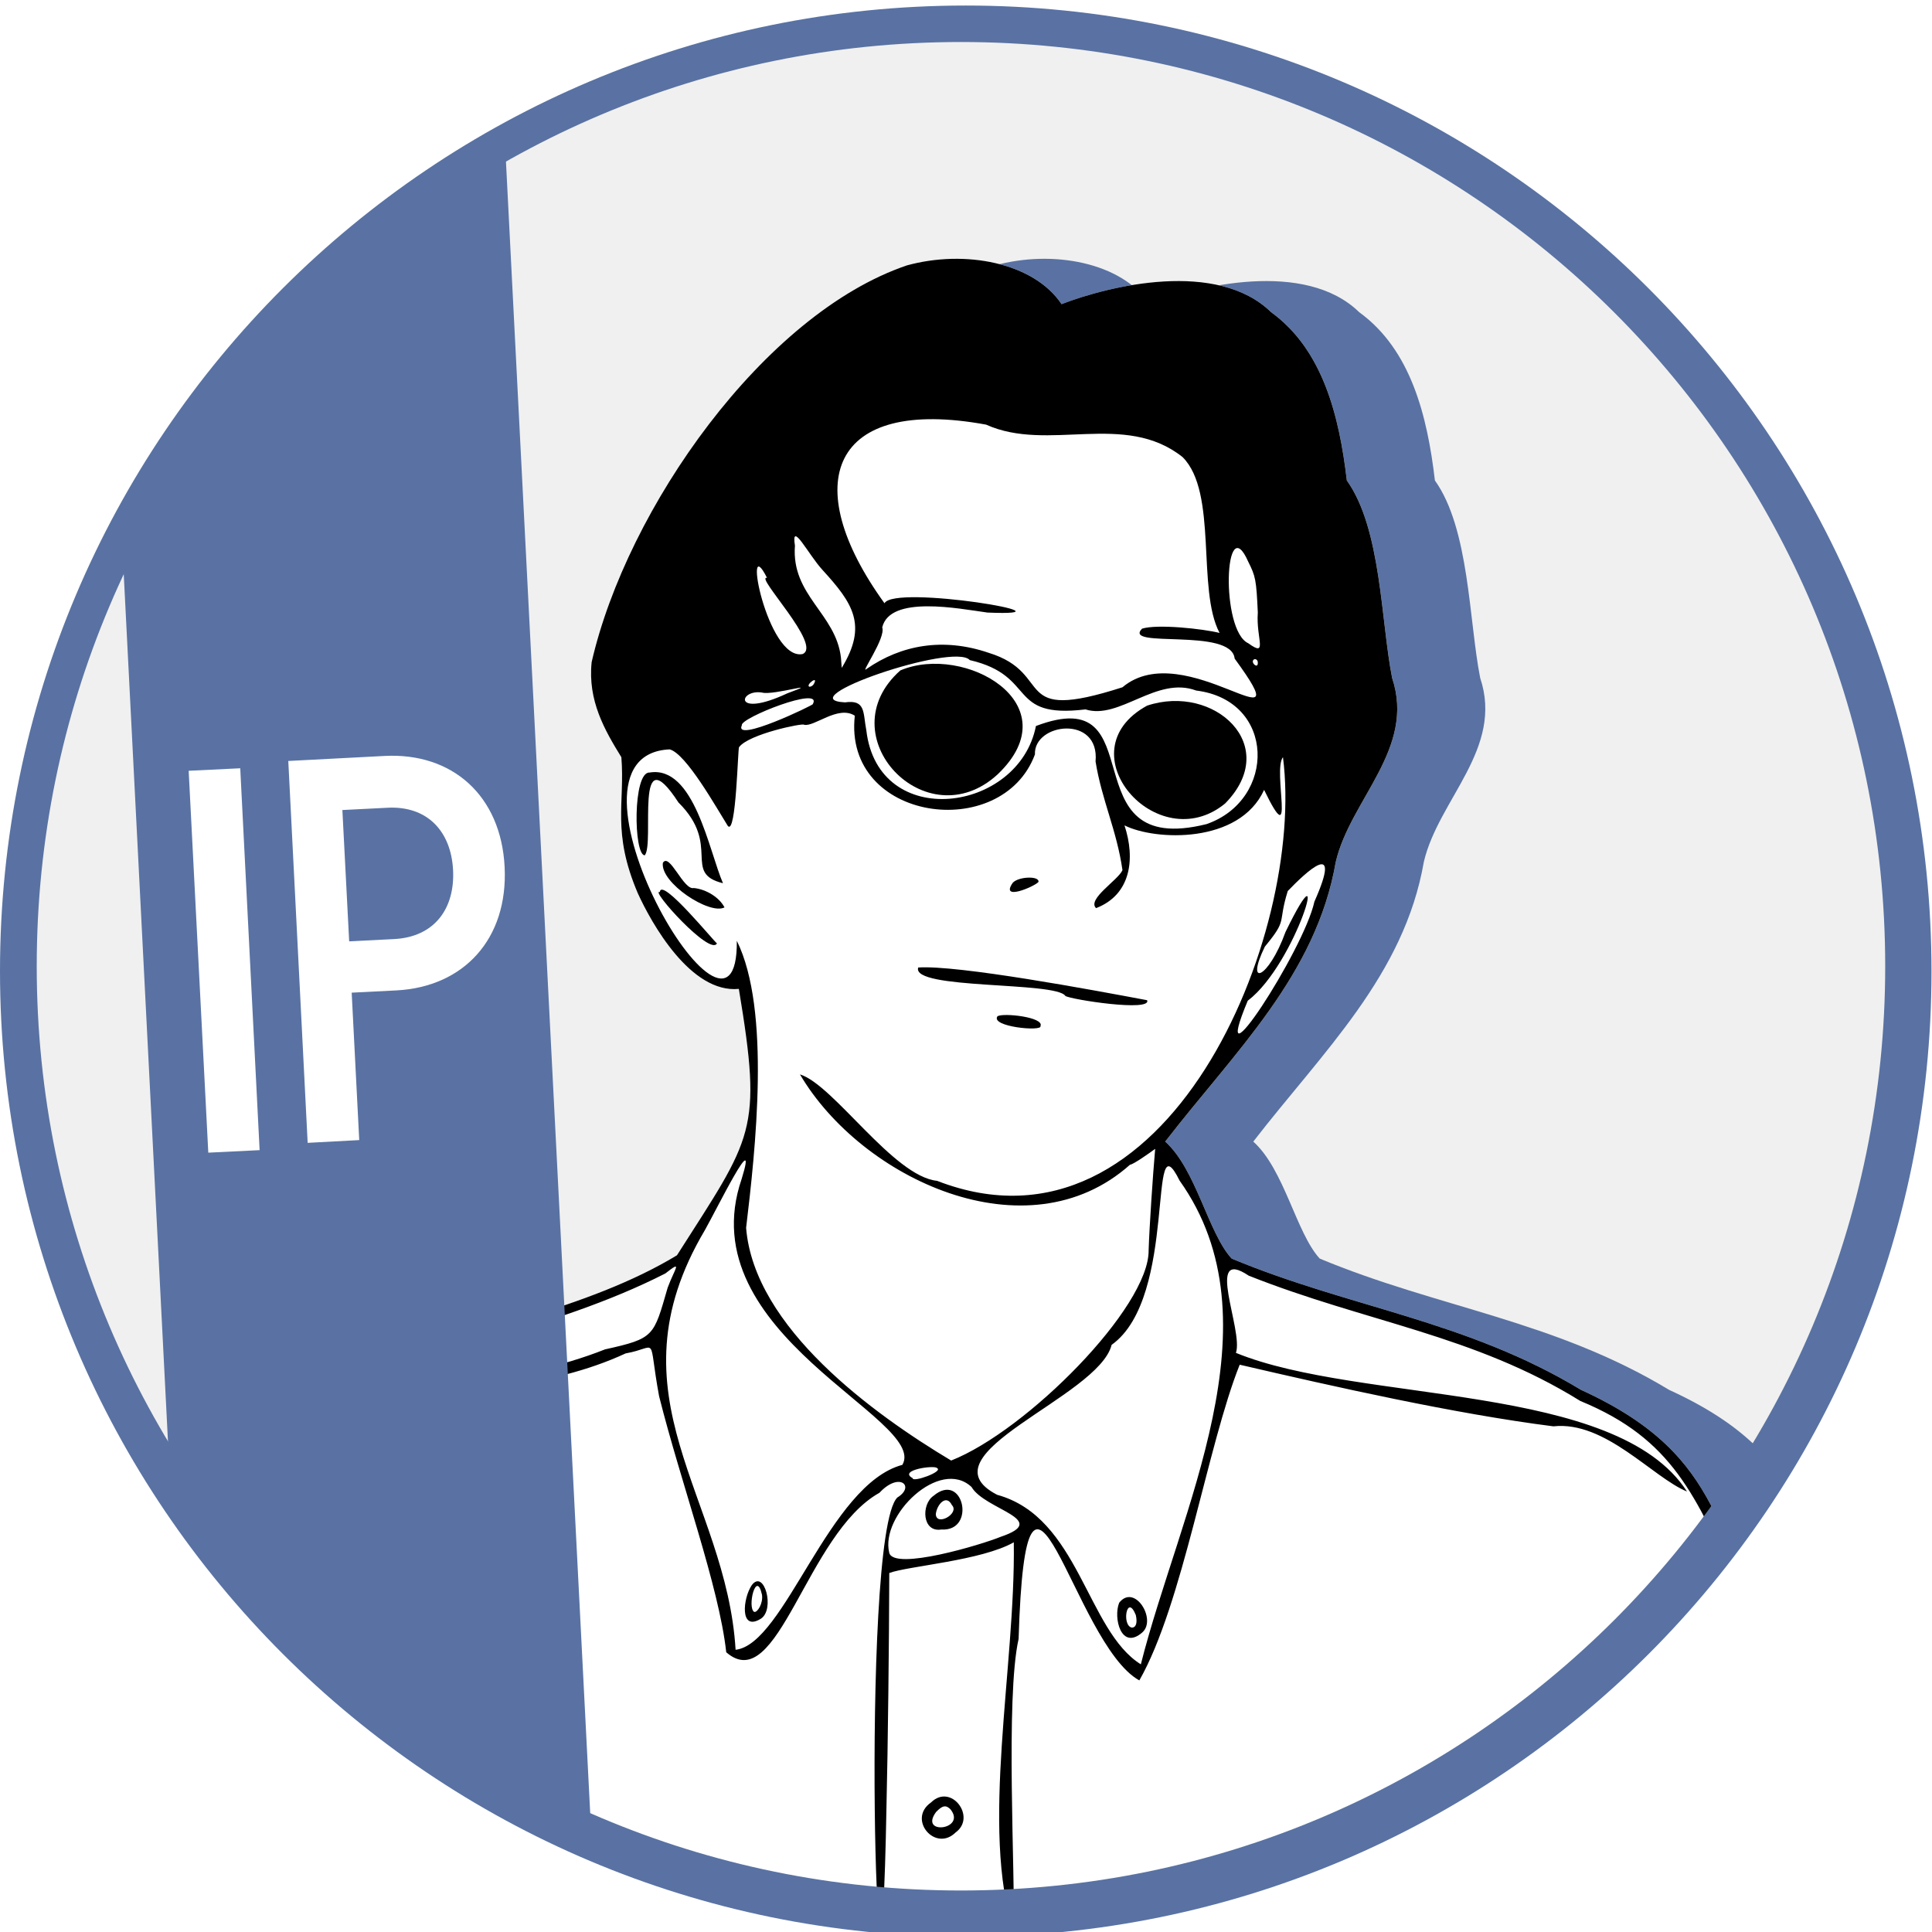
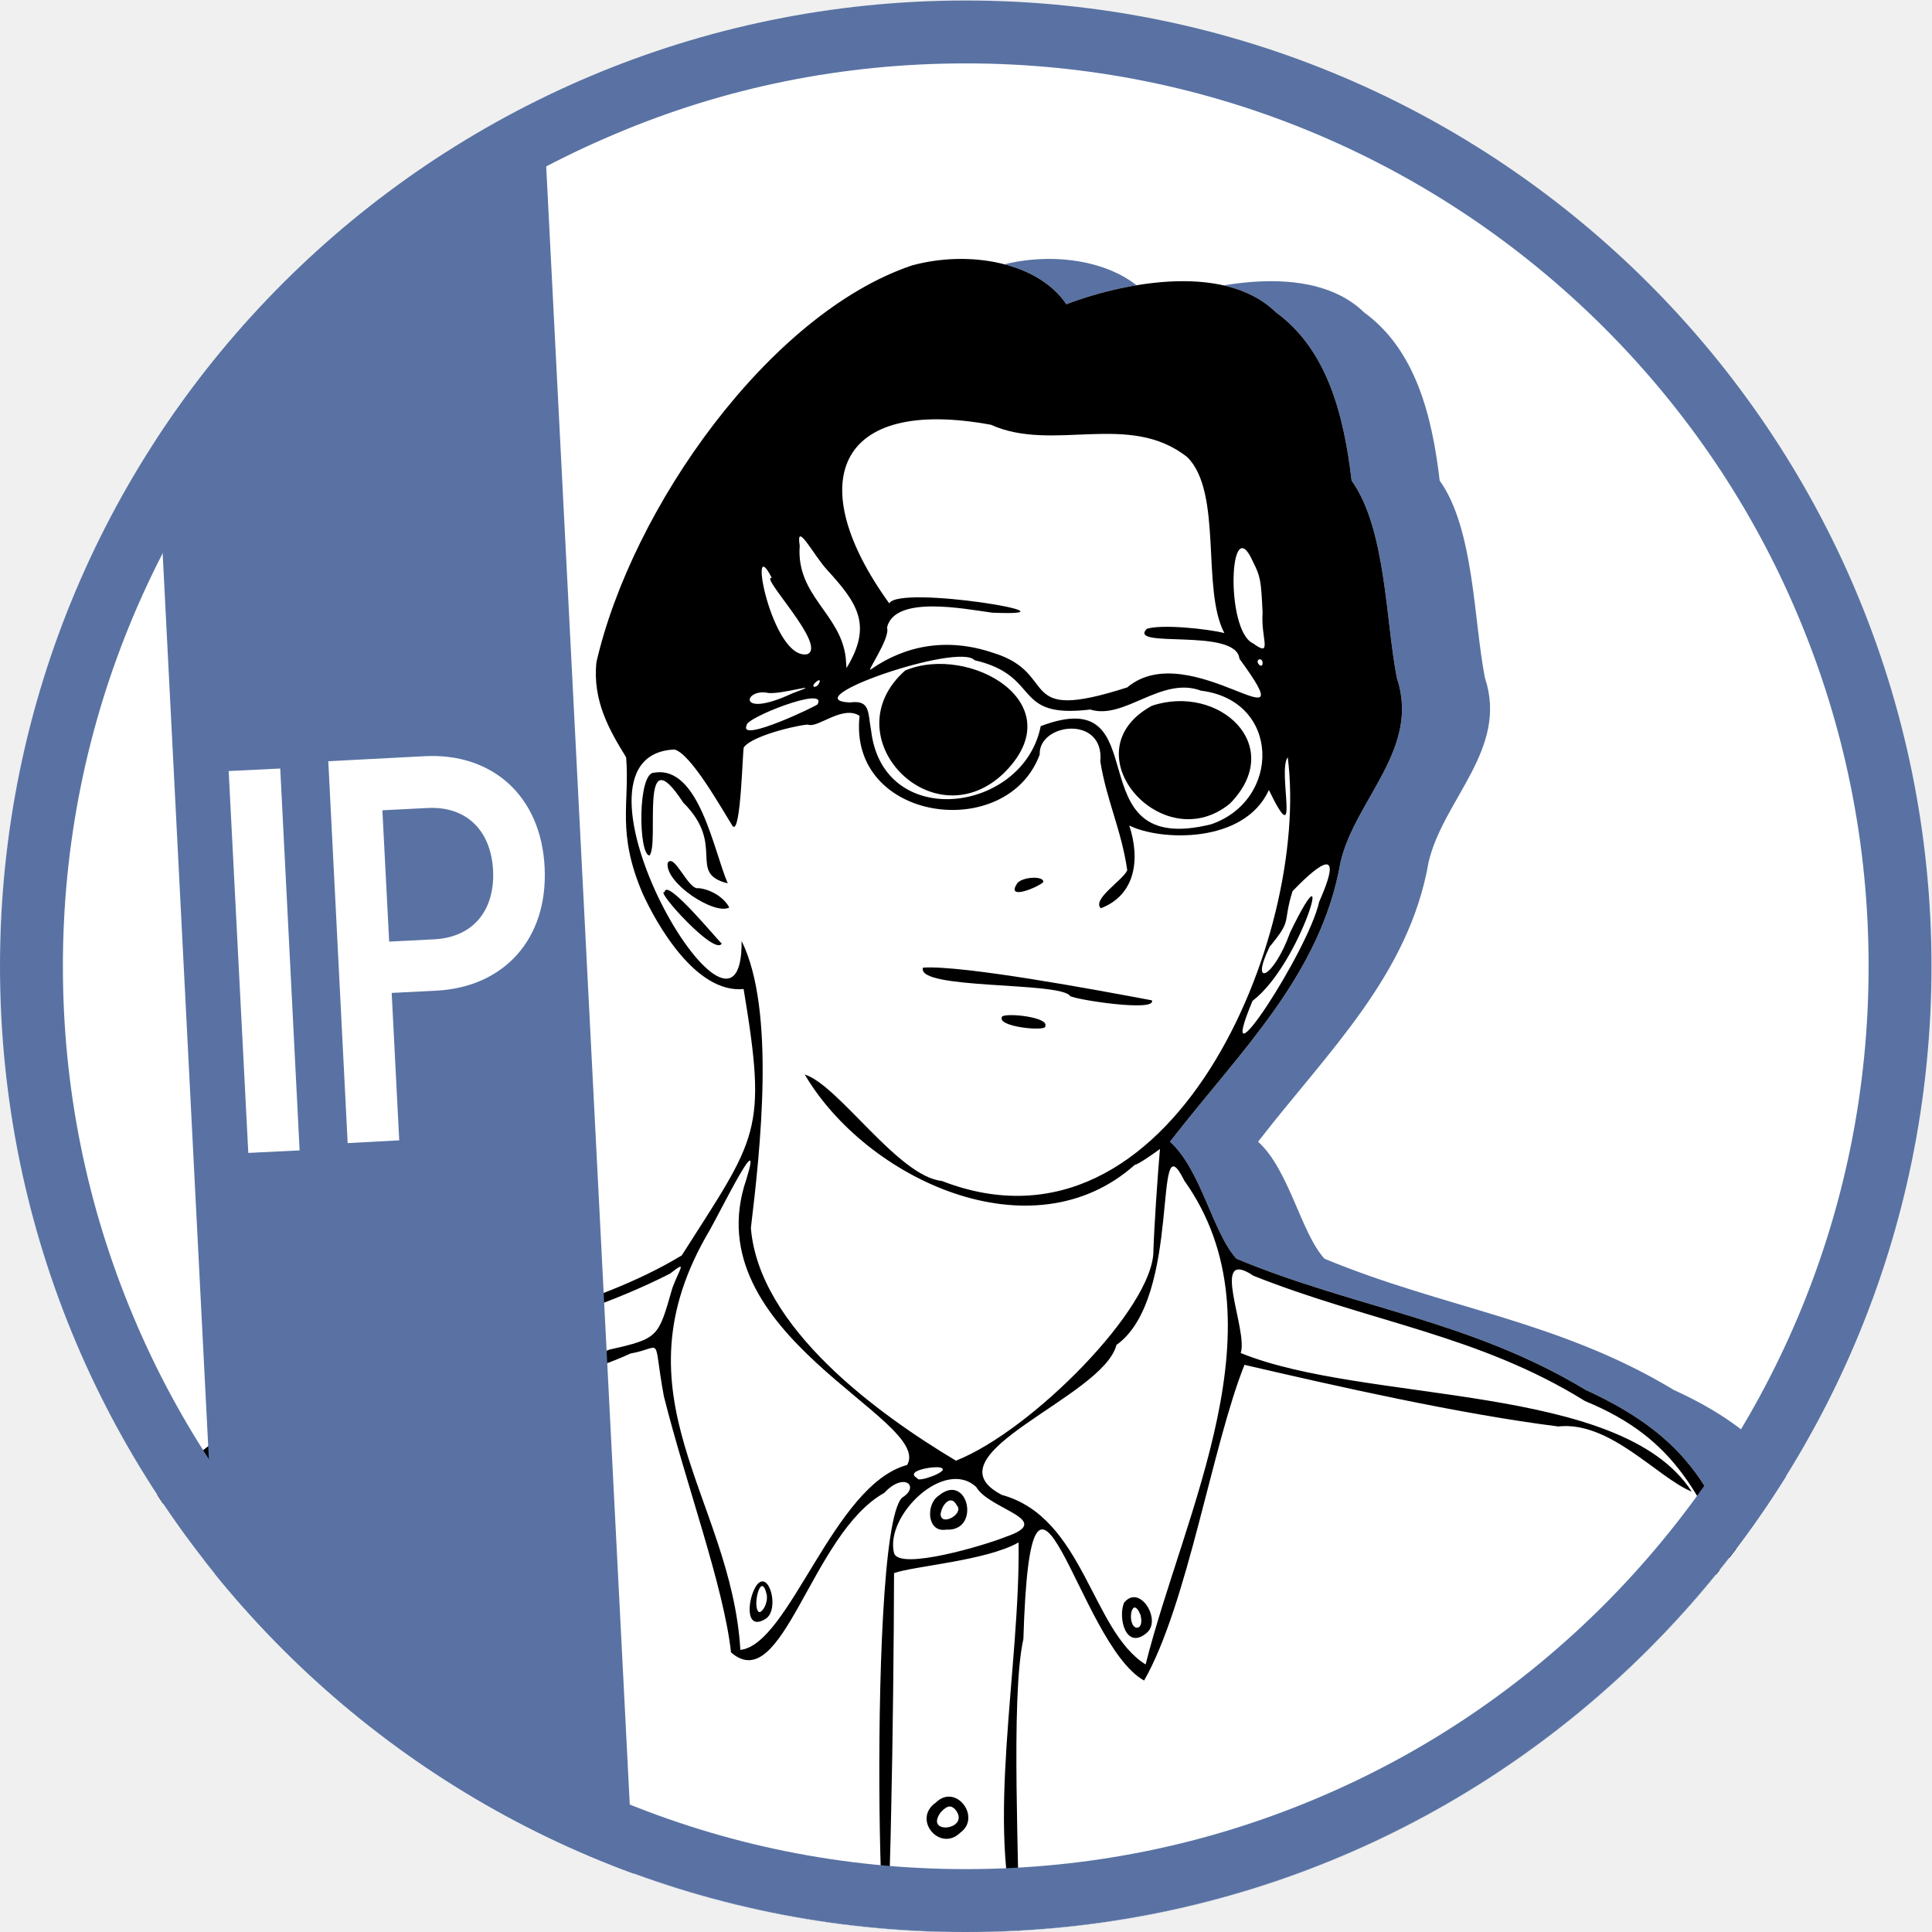
- <svg xmlns="http://www.w3.org/2000/svg" version="1.1" id="レイヤー_1" x="0px" y="0px" viewBox="0 0 768 768" style="enable-background:new 0 0 768 768;" xml:space="preserve">
+ <svg xmlns="http://www.w3.org/2000/svg" xmlns:xlink="http://www.w3.org/1999/xlink" version="1.1" id="レイヤー_1" x="0px" y="0px" viewBox="0 0 768 768" style="enable-background:new 0 0 768 768;" xml:space="preserve">
  <style type="text/css">
- 	.st0{fill:#5972A3;}
- 	.st1{fill:#FFFFFF;}
- 	.st2{font-family:'bananaslipplus-90ms-RKSJ-H';}
- 	.st3{font-size:300px;}
- 	.st4{enable-background:new    ;}
- 	.st5{fill:none;stroke:#5972A3;stroke-width:33;stroke-miterlimit:10;}
+ 	.st0{fill:#FFFFFF;}
+ 	.st1{clip-path:url(#SVGID_2_);}
+ 	.st2{fill:#5972A3;}
+ 	.st3{font-family:'bananaslipplus-90ms-RKSJ-H';}
+ 	.st4{font-size:300px;}
+ 	.st5{enable-background:new    ;}
</style>
-   <g id="レイヤー_1_1_">
-     <g id="shadow">
-       <g transform="translate(0,768) scale(0.1,-0.1)">
-         <path class="st0" d="M7873,2c37.3,65.5-61.9,281-49,411c-15.7,295.4-227.4,464.3-370,707c-316.8,436.6-220.1,761.5-819,1035     c-457.9,277-919.6,326.1-1389,522c-93.8,102.5-140.4,353.8-264,465c275.9,357,599.8,661,678,1112c58.2,248.6,318.1,449.8,224,731     c-44.9,227-42.6,592.8-180,785c-30.1,256.2-95.2,519.8-301,669c-214.6,209.3-641.7,105.8-833,32     c-111.5,166.1-385.2,217.4-615,154c-567.7-192.5-1112.6-964.9-1253.1-1576.9c-16-153,51.6-270.4,118.1-378.1     c14.8-183.6-38.6-296.2,65-540c54.3-119.7,210.5-399.7,402-381c94.9-570.3,55.8-585.2-246-1059c-708.6-429-1893-336.9-2280-1278     C690.9,955.9,459,472.2,379.1,0" />
-         <path d="M4891,1191" />
+   <g id="レイヤー_3_6_">
+     <g>
+       <circle class="st0" cx="383.9" cy="384.2" r="383.9" />
+     </g>
+   </g>
+   <g>
+     <defs>
+       <circle id="SVGID_1_" cx="383.9" cy="384.2" r="383.9" />
+     </defs>
+     <clipPath id="SVGID_2_">
+       <use xlink:href="#SVGID_1_" style="overflow:visible;" />
+     </clipPath>
+     <g id="レイヤー_1_2_" class="st1">
+       <g id="shadow_1_">
+         <g transform="translate(0,768) scale(0.1,-0.1)">
+           <path class="st2" d="M7892,1.5c37.3,65.5-61.9,281-49,411c-15.7,295.4-227.4,464.3-370,707c-316.8,436.6-220.1,761.5-819,1035      c-457.9,277-919.6,326.1-1389,522c-93.8,102.5-140.4,353.8-264,465c275.9,357,599.8,661,678,1112      c58.2,248.6,318.1,449.8,224,731c-44.9,227-42.6,592.8-180,785c-30.1,256.2-95.2,519.8-301,669c-214.6,209.3-641.7,105.8-833,32      c-111.5,166.1-385.2,217.4-615,154c-567.7-192.5-1112.6-964.9-1253.1-1576.9c-16-153,51.6-270.4,118.1-378.1      c14.8-183.6-38.6-296.2,65-540c54.3-119.7,210.5-399.7,402-381c94.9-570.3,55.8-585.2-246-1059c-708.6-429-1893-336.9-2280-1278      C709.9,955.4,478,471.7,398.1-0.5" />
+           <path d="M4910,1190.5" />
+         </g>
+       </g>
+       <g id="white_1_">
+         <g transform="translate(0,768) scale(0.1,-0.1)">
+           <path class="st0" d="M7542,1.5c37.3,65.5-61.9,281-49,411c-15.7,295.4-227.4,464.3-370,707c-316.8,436.6-220.1,761.5-819,1035      c-457.9,277-919.6,326.1-1389,522c-93.8,102.5-140.4,353.8-264,465c275.9,357,599.8,661,678,1112      c58.2,248.6,318.1,449.8,224,731c-44.9,227-42.6,592.8-180,785c-30.1,256.2-95.2,519.8-301,669c-214.6,209.3-641.7,105.8-833,32      c-111.5,166.1-385.2,217.4-615,154c-567.7-192.5-1112.6-964.9-1253.1-1576.9c-16-153,51.6-270.4,118.1-378.1      c14.8-183.6-38.6-296.2,65-540c54.3-119.7,210.5-399.7,402-381c94.9-570.3,55.8-585.2-246-1059c-708.6-429-1893-336.9-2280-1278      C359.9,955.4,128,471.7,48.1-0.5" />
+           <path d="M4560,1190.5" />
+         </g>
+       </g>
+       <g id="outline_1_">
+         <g transform="translate(0,768) scale(0.1,-0.1)">
+           <path d="M3624,6624.5c-567.7-192.5-1112.6-964.9-1253.1-1576.9c-16-153,51.6-270.4,118.1-378.1c14.8-183.6-38.6-296.2,65-540      c54.3-119.7,210.5-399.7,402-381c94.9-570.3,55.8-585.2-246-1059c-708.6-429-1893-336.9-2280-1278      C359.9,955.4,132,494.7,52.1,22.5c51.3-87.6,96.3,257.7,117.9,314c47.9,139.4,73,349.8,132,463.1      C607,314.9,776.3,492.2,970,69.5c177.6-311.8-276.4,1076.4-282,1138c-60.9,235.4-136.5,152.3-84,22c32.7,28.6,15.5,25.2,59-70      c30.8-135.9,173.5-614.2,240-806c22.6-120.6,20.6-85-74-13c-187,110.6-331.4,267.8-503,490c-5,4,7,49,27,101      c125.9,263.4,45.5,573.3,287,761c465.8,574,1262.7,327.1,1866,607c134.2,23.5,86.6,81.6,133-170      c87.2-347.5,238.1-755.5,266.9-1018c206.1-179.4,317.7,471.5,609.1,634c79.5,85.4,143.4,25.3,71-18.9      c-154.5-152-70.4-2742.6-43-1222c5.4,221,10.5,661.1,11,922c75.5,27.9,366.3,48.9,495,122c7.2-498.9-134.5-1136,0-1549      c5.9,225.4-33.6,931.1,19.1,1165c30.7,1002.2,214.7-18,479.9-165c172.9,302.8,270.7,934,399,1255      c373.6-86.8,853.5-195.1,1247-245c206.3,22.6,394.2-203,531-259.1c-281.2,436-1296.6,348.2-1793,551.1      c30.8,89.1-126.8,426.2,50.9,306.9c468-185.7,894.9-235.2,1318-498c369.6-152.1,456.8-376.9,627-741      c48.3-129.3,359.9-498,314.1-550c-278.7-261.5-521,1266-397.1,431c407.7-838.3,151.6-352.6-303-936      c-114.6,34.8,116.3,632.4,177,807c-119,132.6-366.9-1325-235-1082c188.6,214.9,586.8,541.1,885,630      c69.6-117.4,121.3-664.4,173-668c37.3,65.5-61.9,281-49,411c-15.7,295.4-227.4,464.3-370,707c-316.8,436.6-220.1,761.5-819,1035      c-457.9,277-919.6,326.1-1389,522c-93.8,102.5-140.4,353.8-264,465c275.9,357,599.8,661,678,1112      c58.2,248.6,318.1,449.8,224,731c-44.9,227-42.6,592.8-180,785c-30.1,256.2-95.2,519.8-301,669c-214.6,209.3-641.7,105.8-833,32      C4127.4,6636.6,3853.8,6687.8,3624,6624.5z M3939,5991.5c247.5-111.5,549.9,54.7,781-129c141.1-141.1,55.1-525.4,147-699      c-67.4,16.8-247.1,35.9-308.1,17c-80.1-81.1,355.5,6.5,368-119c280.3-383.8-198.1,95-445.9-114c-451.5-145.1-264.2,54.9-532,137      c-180.3,61.5-346.9,31.7-485-64c-29.9-25.8,77.5,123.1,62,165c30.9,129.5,305.9,74.3,418,59c393.5-16.7-370.6,112.9-409,36.9      C3189.7,5758.9,3321.3,6105,3939,5991.5z M3288,5414.5c121.2-132.6,181-219.8,77-390l-3,40c-19.8,176.4-198.1,247.2-183,446      C3162.5,5614.1,3232.7,5474.8,3288,5414.5z M4981,5446.5c29-58,32-71,38-202c-7.6-103.8,42-179.9-38-122      C4869.4,5173.5,4886.5,5661.5,4981,5446.5z M3068,5382.5c-51.4,10.4,222.8-270.3,141.1-303      C3069.1,5052.3,2967.9,5581.8,3068,5382.5z M3874,5055.5c270-62.5,145.3-233.8,460-196c135-42.8,282.5,134,440,75      c317.3-39.2,319.5-434.7,41-531c-555-138.4-196.9,572.2-678,390c-68-345.3-626.5-420-674.1-18c-13.8,71-1.5,123.8-84.9,112      C3149,4898.9,3811.6,5127.2,3874,5055.5z M5019,5043.5c-0.5-20.5-20.7-4.3-20,7C5001.8,5065.5,5020.7,5060.2,5019,5043.5z       M3254,4960.5c-3-6-11-11-17-11C3218,4955.1,3275.5,4998.5,3254,4960.5z M3149,4923.5c-218.6-102-193.3,17.7-101,3      C3093.7,4913.8,3297.3,4977.9,3149,4923.5z M3250,4880.5c6.4-1.9-316.1-157.1-282-84C2959.4,4824.8,3292.6,4956.4,3250,4880.5z       M3417,4834.5c-47-421.7,585.3-506.6,716-154c-5.4,125.8,258.4,158.4,241-28c24.9-154.3,84.2-272.7,107-432      c-16.7-39.2-141.8-115.3-105-151c137.9,53,157.3,194.8,113,329c122-61.3,457-74.6,555,141.1c128.6-265.7,32.9,77.7,75,129.9      c90.5-706.6-459.1-2039.7-1375-1684c-174.2,18-411.3,382.1-545,423.1c243.5-414.3,901.9-724.5,1312-359c12.7,0.5,79.7,48,100,63      c-9.1-102.5-23-309.2-26-403c2.9-226.7-484.8-717.6-785-836c-308.1,184.2-782.9,528-815.1,924.9      c36.8,307.4,99.3,866.3-36.9,1141.1c6.1-587-771.7,738.2-267,761c65.3-16.5,186.2-232.6,231-304c33.7-42.6,39.9,315.2,45,312.9      c38.3,52.1,254.4,96.5,258,89.1C3255.1,4788.1,3350,4877.5,3417,4834.5z M5244,4095.5c-42.9-196.7-427.3-782.4-265-394      c194.4,147.2,339.1,662.7,150,273c-68.4-188.7-161.8-221.5-82-58c92.7,112.4,49.5,87,91,221      C5209.1,4211.3,5359.1,4354.2,5244,4095.5z M2967,2992.5c-211.9-618.6,744.7-953.3,639.1-1136      c-292.9-78.1-467.3-713.7-663-735.1c-36.5,608-515.1,1005.8-122.1,1668.1C2867.8,2872.1,3036.1,3215.4,2967,2992.5z       M4708,2986.5c400.9-562.9-0.5-1313.8-154-1923c-215.8,134.7-245.2,584.3-571.1,673.9c-310,159.8,403,387.4,455,596.1      C4704.4,2523.4,4577.8,3250,4708,2986.5z M2673,2560.5c-56.1-193.8-52.1-201.3-249-245c-352.5-140.2-818.7-165.2-1210-212      c468.2,206.3,1000.1,284.2,1450,513.9C2735.3,2673.7,2700.9,2636.6,2673,2560.5z M3744,1843.5c26.8-13.7-98.1-58.3-97-40      C3587.2,1836,3735.4,1856.6,3744,1843.5z M3881,1768.5c52.7-90.7,317.7-129.8,116-198c-75.7-31.2-423.4-135.6-443-64.1      C3516.5,1655.1,3755,1886.5,3881,1768.5z M7328,755.5c71.8-80.6-59.5-54.5-134-114c-196-78.8-441.1-291.6-594-429      c-144.8-183.6-116.2,1.6-34,69C6688.2,430.6,7136.6,833.6,7328,755.5z" />
+           <path d="M3598,5014.5c-291.7-258.9,102.5-675.1,387-413C4277.7,4881.4,3853,5122.6,3598,5014.5z" />
+           <path d="M4579,4874.5c-333.3-181.6,40.4-610.2,310-389C5115.4,4715.4,4845.8,4963.3,4579,4874.5z" />
+           <path d="M2601,4608.5c-67.3,3.5-63.3-329.1-19-329c40.6,46.8-44.2,483.7,134,210c172.1-170.8,13.7-280.6,177-321      C2836.8,4297.5,2778.7,4638.2,2601,4608.5z" />
+           <path d="M2654,4249.5c-11.1-79.1,185.9-208.4,245-177c-20.4,39.3-71.7,71.8-122,77C2736.3,4139.2,2680.1,4292.7,2654,4249.5z" />
+           <path d="M4045,4170.5c-52.2-74.6,86.1-15.3,102,3C4152,4198.5,4068,4195.5,4045,4170.5z" />
+           <path d="M2642,4133.5c-42.4,13.7,201.1-257.1,227-204C2862.4,3930.6,2647,4195.8,2642,4133.5z" />
+           <path d="M3669,3833.5c-28.8-88.7,547.8-54.7,585-113c22.2-14.5,344.5-64.3,325-17C4362.4,3744.3,3826.3,3844.2,3669,3833.5z" />
+           <path d="M3984,3639.5c-28.8-41.7,178.7-61.3,171-39C4171.6,3636.4,4005.4,3654.3,3984,3639.5z" />
+           <path d="M4468,1308.5c-24.5-59.9,7.8-191.6,92-118C4617.9,1242,4529.4,1385.9,4468,1308.5z M4534,1259.5c7-31,1-50-16-50      C4476.7,1218.3,4498.8,1347.1,4534,1259.5z" />
+           <path d="M3730,1733.5c-49.7-33.8-45.7-146.8,31-134C3901.5,1590.8,3848,1832.8,3730,1733.5z M3803,1696.5      c32.1-33-62.1-86.3-64-36C3743.2,1699.1,3780.7,1741.3,3803,1696.5z" />
+           <path d="M293,636.5C430.9,383.4,748.4,186.2,954.9-0.6c41.8,56.4-276.5,265-320.9,330.1C567.8,358.8,292.9,676,293,636.5z" />
+           <path d="M3720,514.5c-95.7-66.9,17.2-199.5,98-119C3901.8,456.3,3799.7,592.8,3720,514.5z M3797,487.5      c66.2-81.5-126.4-105.1-57-11C3765,502.5,3779,505.5,3797,487.5z" />
+           <path d="M3007.4,1378.2c-35.5-51.9-48.7-185.4,35.6-133.7C3101.4,1280.8,3056.6,1444,3007.4,1378.2z M3048,1340.2      c5.2-34.4-18.3-72-31.1-68.2C2988.3,1289.8,3025.3,1442.3,3048,1340.2z" />
+         </g>
      </g>
    </g>
-     <g id="white">
-       <g transform="translate(0,768) scale(0.1,-0.1)">
-         <path class="st1" d="M7523,2c37.3,65.5-61.9,281-49,411c-15.7,295.4-227.4,464.3-370,707c-316.8,436.6-220.1,761.5-819,1035     c-457.9,277-919.6,326.1-1389,522c-93.8,102.5-140.4,353.8-264,465c275.9,357,599.8,661,678,1112c58.2,248.6,318.1,449.8,224,731     c-44.9,227-42.6,592.8-180,785c-30.1,256.2-95.2,519.8-301,669c-214.6,209.3-641.7,105.8-833,32     c-111.5,166.1-385.2,217.4-615,154c-567.7-192.5-1112.6-964.9-1253.1-1576.9c-16-153,51.6-270.4,118.1-378.1     c14.8-183.6-38.6-296.2,65-540c54.3-119.7,210.5-399.7,402-381c94.9-570.3,55.8-585.2-246-1059c-708.6-429-1893-336.9-2280-1278     C340.9,955.9,109,472.2,29.1,0" />
-         <path d="M4541,1191" />
+     <g id="レイヤー_3_5_" class="st1">
+       <text transform="matrix(0.9962 -8.715574e-02 8.715574e-02 0.9962 112.2631 529.7363)" class="st0 st3 st4">I</text>
+       <g id="レイヤー_4のコピー_1_">
+         <g>
+           <rect x="74.4" y="62" transform="matrix(0.9987 -5.094416e-02 5.094416e-02 0.9987 -20.6279 8.3992)" class="st2" width="160.1" height="693.6" />
+         </g>
      </g>
-     </g>
-     <g id="outline">
-       <g transform="translate(0,768) scale(0.1,-0.1)">
-         <path d="M3605,6625c-567.7-192.5-1112.6-964.9-1253.1-1576.9c-16-153,51.6-270.4,118.1-378.1c14.8-183.6-38.6-296.2,65-540     c54.3-119.7,210.5-399.7,402-381c94.9-570.3,55.8-585.2-246-1059c-708.6-429-1893-336.9-2280-1278C340.9,955.9,113,495.2,33.1,23     C84.4-64.6,129.4,280.7,151,337c47.9,139.4,73,349.8,132,463.1C588,315.4,757.3,492.7,951,70c177.6-311.8-276.4,1076.4-282,1138     c-60.9,235.4-136.5,152.3-84,22c32.7,28.6,15.5,25.2,59-70c30.8-135.9,173.5-614.2,240-806c22.6-120.6,20.6-85-74-13     C623,451.6,478.6,608.8,307,831c-5,4,7,49,27,101c125.9,263.4,45.5,573.3,287,761c465.8,574,1262.7,327.1,1866,607     c134.2,23.5,86.6,81.6,133-170c87.2-347.5,238.1-755.5,266.9-1018c206.1-179.4,317.7,471.5,609.1,634     c79.5,85.4,143.4,25.3,71-18.9c-154.5-152-70.4-2742.6-43-1222c5.4,221,10.5,661.1,11,922c75.5,27.9,366.3,48.9,495,122     c7.2-498.9-134.5-1136,0-1549c5.9,225.4-33.6,931.1,19.1,1165c30.7,1002.2,214.7-18,479.9-165c172.9,302.8,270.7,934,399,1255     c373.6-86.8,853.5-195.1,1247-245c206.3,22.6,394.2-203,531-259.1c-281.2,436-1296.6,348.2-1793,551.1     c30.8,89.1-126.8,426.2,50.9,306.9c468-185.7,894.9-235.2,1318-498c369.6-152.1,456.8-376.9,627-741     c48.3-129.3,359.9-498,314.1-550c-278.7-261.5-521,1266-397.1,431c407.7-838.3,151.6-352.6-303-936     c-114.6,34.8,116.3,632.4,177,807c-119,132.6-366.9-1325-235-1082c188.6,214.9,586.8,541.1,885,630     c69.6-117.4,121.3-664.4,173-668c37.3,65.5-61.9,281-49,411c-15.7,295.4-227.4,464.3-370,707c-316.8,436.6-220.1,761.5-819,1035     c-457.9,277-919.6,326.1-1389,522c-93.8,102.5-140.4,353.8-264,465c275.9,357,599.8,661,678,1112c58.2,248.6,318.1,449.8,224,731     c-44.9,227-42.6,592.8-180,785c-30.1,256.2-95.2,519.8-301,669c-214.6,209.3-641.7,105.8-833,32     C4108.4,6637.1,3834.8,6688.3,3605,6625z M3920,5992c247.5-111.5,549.9,54.7,781-129c141.1-141.1,55.1-525.4,147-699     c-67.4,16.8-247.1,35.9-308.1,17c-80.1-81.1,355.5,6.5,368-119c280.3-383.8-198.1,95-445.9-114c-451.5-145.1-264.2,54.9-532,137     c-180.3,61.5-346.9,31.7-485-64c-29.9-25.8,77.5,123.1,62,165c30.9,129.5,305.9,74.3,418,59c393.5-16.7-370.6,112.9-409,36.9     C3170.7,5759.4,3302.3,6105.5,3920,5992z M3269,5415c121.2-132.6,181-219.8,77-390l-3,40c-19.8,176.4-198.1,247.2-183,446     C3143.5,5614.6,3213.7,5475.3,3269,5415z M4962,5447c29-58,32-71,38-202c-7.6-103.8,42-179.9-38-122     C4850.4,5174,4867.5,5662,4962,5447z M3049,5383c-51.4,10.4,222.8-270.3,141.1-303C3050.1,5052.8,2948.9,5582.3,3049,5383z      M3855,5056c270-62.5,145.3-233.8,460-196c135-42.8,282.5,134,440,75c317.3-39.2,319.5-434.7,41-531     c-555-138.4-196.9,572.2-678,390c-68-345.3-626.5-420-674.1-18c-13.8,71-1.5,123.8-84.9,112C3130,4899.4,3792.6,5127.7,3855,5056     z M5000,5044c-0.5-20.5-20.7-4.3-20,7C4982.8,5066,5001.7,5060.7,5000,5044z M3235,4961c-3-6-11-11-17-11     C3199,4955.6,3256.5,4999,3235,4961z M3130,4924c-218.6-102-193.3,17.7-101,3C3074.7,4914.3,3278.3,4978.4,3130,4924z M3231,4881     c6.4-1.9-316.1-157.1-282-84C2940.4,4825.3,3273.6,4956.9,3231,4881z M3398,4835c-47-421.7,585.3-506.6,716-154     c-5.4,125.8,258.4,158.4,241-28c24.9-154.3,84.2-272.7,107-432c-16.7-39.2-141.8-115.3-105-151c137.9,53,157.3,194.8,113,329     c122-61.3,457-74.6,555,141.1c128.6-265.7,32.9,77.7,75,129.9c90.5-706.6-459.1-2039.7-1375-1684     c-174.2,18-411.3,382.1-545,423.1c243.5-414.3,901.9-724.5,1312-359c12.7,0.5,79.7,48,100,63c-9.1-102.5-23-309.2-26-403     c2.9-226.7-484.8-717.6-785-836c-308.1,184.2-782.9,528-815.1,924.9c36.8,307.4,99.3,866.3-36.9,1141.1     c6.1-587-771.7,738.2-267,761c65.3-16.5,186.2-232.6,231-304c33.7-42.6,39.9,315.2,45,312.9c38.3,52.1,254.4,96.5,258,89.1     C3236.1,4788.6,3331,4878,3398,4835z M5225,4096c-42.9-196.7-427.3-782.4-265-394c194.4,147.2,339.1,662.7,150,273     c-68.4-188.7-161.8-221.5-82-58c92.7,112.4,49.5,87,91,221C5190.1,4211.8,5340.1,4354.7,5225,4096z M2948,2993     c-211.9-618.6,744.7-953.3,639.1-1136c-292.9-78.1-467.3-713.7-663-735.1c-36.5,608-515.1,1005.8-122.1,1668.1     C2848.8,2872.6,3017.1,3215.9,2948,2993z M4689,2987c400.9-562.9-0.5-1313.8-154-1923c-215.8,134.7-245.2,584.3-571.1,673.9     c-310,159.8,403,387.4,455,596.1C4685.4,2523.9,4558.8,3250.5,4689,2987z M2654,2561c-56.1-193.8-52.1-201.3-249-245     c-352.5-140.2-818.7-165.2-1210-212c468.2,206.3,1000.1,284.2,1450,513.9C2716.3,2674.2,2681.9,2637.1,2654,2561z M3725,1844     c26.8-13.7-98.1-58.3-97-40C3568.2,1836.5,3716.4,1857.1,3725,1844z M3862,1769c52.7-90.7,317.7-129.8,116-198     c-75.7-31.2-423.4-135.6-443-64.1C3497.5,1655.6,3736,1887,3862,1769z M7309,756c71.8-80.6-59.5-54.5-134-114     c-196-78.8-441.1-291.6-594-429c-144.8-183.6-116.2,1.6-34,69C6669.2,431.1,7117.6,834.1,7309,756z" />
-         <path d="M3579,5015c-291.7-258.9,102.5-675.1,387-413C4258.7,4881.9,3834,5123.1,3579,5015z" />
-         <path d="M4560,4875c-333.3-181.6,40.4-610.2,310-389C5096.4,4715.9,4826.8,4963.8,4560,4875z" />
-         <path d="M2582,4609c-67.3,3.5-63.3-329.1-19-329c40.6,46.8-44.2,483.7,134,210c172.1-170.8,13.7-280.6,177-321     C2817.8,4298,2759.7,4638.7,2582,4609z" />
-         <path d="M2635,4250c-11.1-79.1,185.9-208.4,245-177c-20.4,39.3-71.7,71.8-122,77C2717.3,4139.7,2661.1,4293.2,2635,4250z" />
-         <path d="M4026,4171c-52.2-74.6,86.1-15.3,102,3C4133,4199,4049,4196,4026,4171z" />
-         <path d="M2623,4134c-42.4,13.7,201.1-257.1,227-204C2843.4,3931.1,2628,4196.3,2623,4134z" />
-         <path d="M3650,3834c-28.8-88.7,547.8-54.7,585-113c22.2-14.5,344.5-64.3,325-17C4343.4,3744.8,3807.3,3844.7,3650,3834z" />
-         <path d="M3965,3640c-28.8-41.7,178.7-61.3,171-39C4152.6,3636.9,3986.4,3654.8,3965,3640z" />
-         <path d="M4449,1309c-24.5-59.9,7.8-191.6,92-118C4598.9,1242.5,4510.4,1386.4,4449,1309z M4515,1260c7-31,1-50-16-50     C4457.7,1218.8,4479.8,1347.6,4515,1260z" />
-         <path d="M3711,1734c-49.7-33.8-45.7-146.8,31-134C3882.5,1591.3,3829,1833.3,3711,1734z M3784,1697c32.1-33-62.1-86.3-64-36     C3724.2,1699.6,3761.7,1741.8,3784,1697z" />
-         <path d="M274,637C411.9,383.9,729.4,186.7,935.9-0.1C977.7,56.3,659.4,264.9,615,330C548.8,359.3,273.9,676.5,274,637z" />
-         <path d="M3701,515c-95.7-66.9,17.2-199.5,98-119C3882.8,456.8,3780.7,593.3,3701,515z M3778,488c66.2-81.5-126.4-105.1-57-11     C3746,503,3760,506,3778,488z" />
-         <path d="M2988.4,1378.7c-35.5-51.9-48.7-185.4,35.6-133.7C3082.4,1281.3,3037.6,1444.5,2988.4,1378.7z M3029,1340.7     c5.2-34.4-18.3-72-31.1-68.2C2969.3,1290.3,3006.3,1442.8,3029,1340.7z" />
+       <g class="st5">
+         <path class="st0" d="M138.2,454.4l-7.7-151.8l38.3-2c26.8-1.4,46.3,15.7,47.7,44.2s-16.2,47.6-43,49l-17.8,0.9l3,58.6     L138.2,454.4z M152,322.1l2.7,52.2l17.8-0.9c16.1-0.8,24.3-12.1,23.5-27.5c-0.8-15.2-10.1-25.6-26.2-24.7L152,322.1z" />
+       </g>
+       <g class="st5">
+         <path class="st0" d="M98.7,458.3l-7.8-151.8l20.5-1l7.7,151.8L98.7,458.3z" />
      </g>
    </g>
  </g>
-   <g id="レイヤー_3_1_">
-     <text transform="matrix(0.9962 -8.715574e-02 8.715574e-02 0.9962 96.3632 529.6863)" class="st1 st2 st3">I</text>
-     <g id="レイヤー_4のコピー">
+   <g id="レイヤー_2">
+     <g id="レイヤー_3_3_">
      <g>
-         <rect x="58.5" y="62" transform="matrix(0.9987 -5.094409e-02 5.094409e-02 0.9987 -20.6461 7.589)" class="st0" width="160.1" height="693.6" />
+         <path class="st2" d="M383.9,25.2c48.5,0,95.5,9.5,139.7,28.2c42.7,18.1,81.1,44,114.1,76.9c33,33,58.9,71.4,76.9,114.1     c18.7,44.2,28.2,91.2,28.2,139.7s-9.5,95.5-28.2,139.7c-18.1,42.7-44,81.1-76.9,114.1c-33,33-71.4,58.9-114.1,76.9     c-44.2,18.7-91.2,28.2-139.7,28.2s-95.5-9.5-139.7-28.2c-42.7-18.1-81.1-44-114.1-76.9s-58.9-71.4-76.9-114.1     C34.5,479.5,25,432.5,25,384.1s9.5-95.5,28.2-139.7c18.1-42.7,44-81.1,76.9-114.1s71.4-58.9,114.1-76.9     C288.4,34.6,335.4,25.2,383.9,25.2 M383.9,0.2C171.9,0.2,0,172,0,384.1S171.9,768,383.9,768s383.9-171.9,383.9-383.9     S595.9,0.2,383.9,0.2L383.9,0.2z" />
      </g>
-     </g>
-     <g class="st4">
-       <path class="st1" d="M122.3,454.3l-7.7-151.8l38.3-2c26.8-1.4,46.3,15.7,47.7,44.2s-16.2,47.6-43,49l-17.8,0.9l3,58.6L122.3,454.3    z M136.1,322l2.7,52.2l17.8-0.9c16.1-0.8,24.3-12.1,23.5-27.5c-0.8-15.2-10.1-25.6-26.2-24.7L136.1,322z" />
-     </g>
-     <g class="st4">
-       <path class="st1" d="M82.8,458.2L75,306.4l20.5-1l7.7,151.8L82.8,458.2z" />
-     </g>
-   </g>
-   <g id="レイヤー_2_1_">
-     <g id="レイヤー_3">
-       <circle class="st5" cx="382" cy="384.1" r="383.9" />
-       <path class="st1" d="M-198.4-194.3V937.6h1153V-194.3H-198.4z M383.9,769.9C171.9,769.9,0,598.1,0,386S171.9,2.2,383.9,2.2    s383.9,171.9,383.9,383.9S595.9,769.9,383.9,769.9z" />
    </g>
  </g>
</svg>
